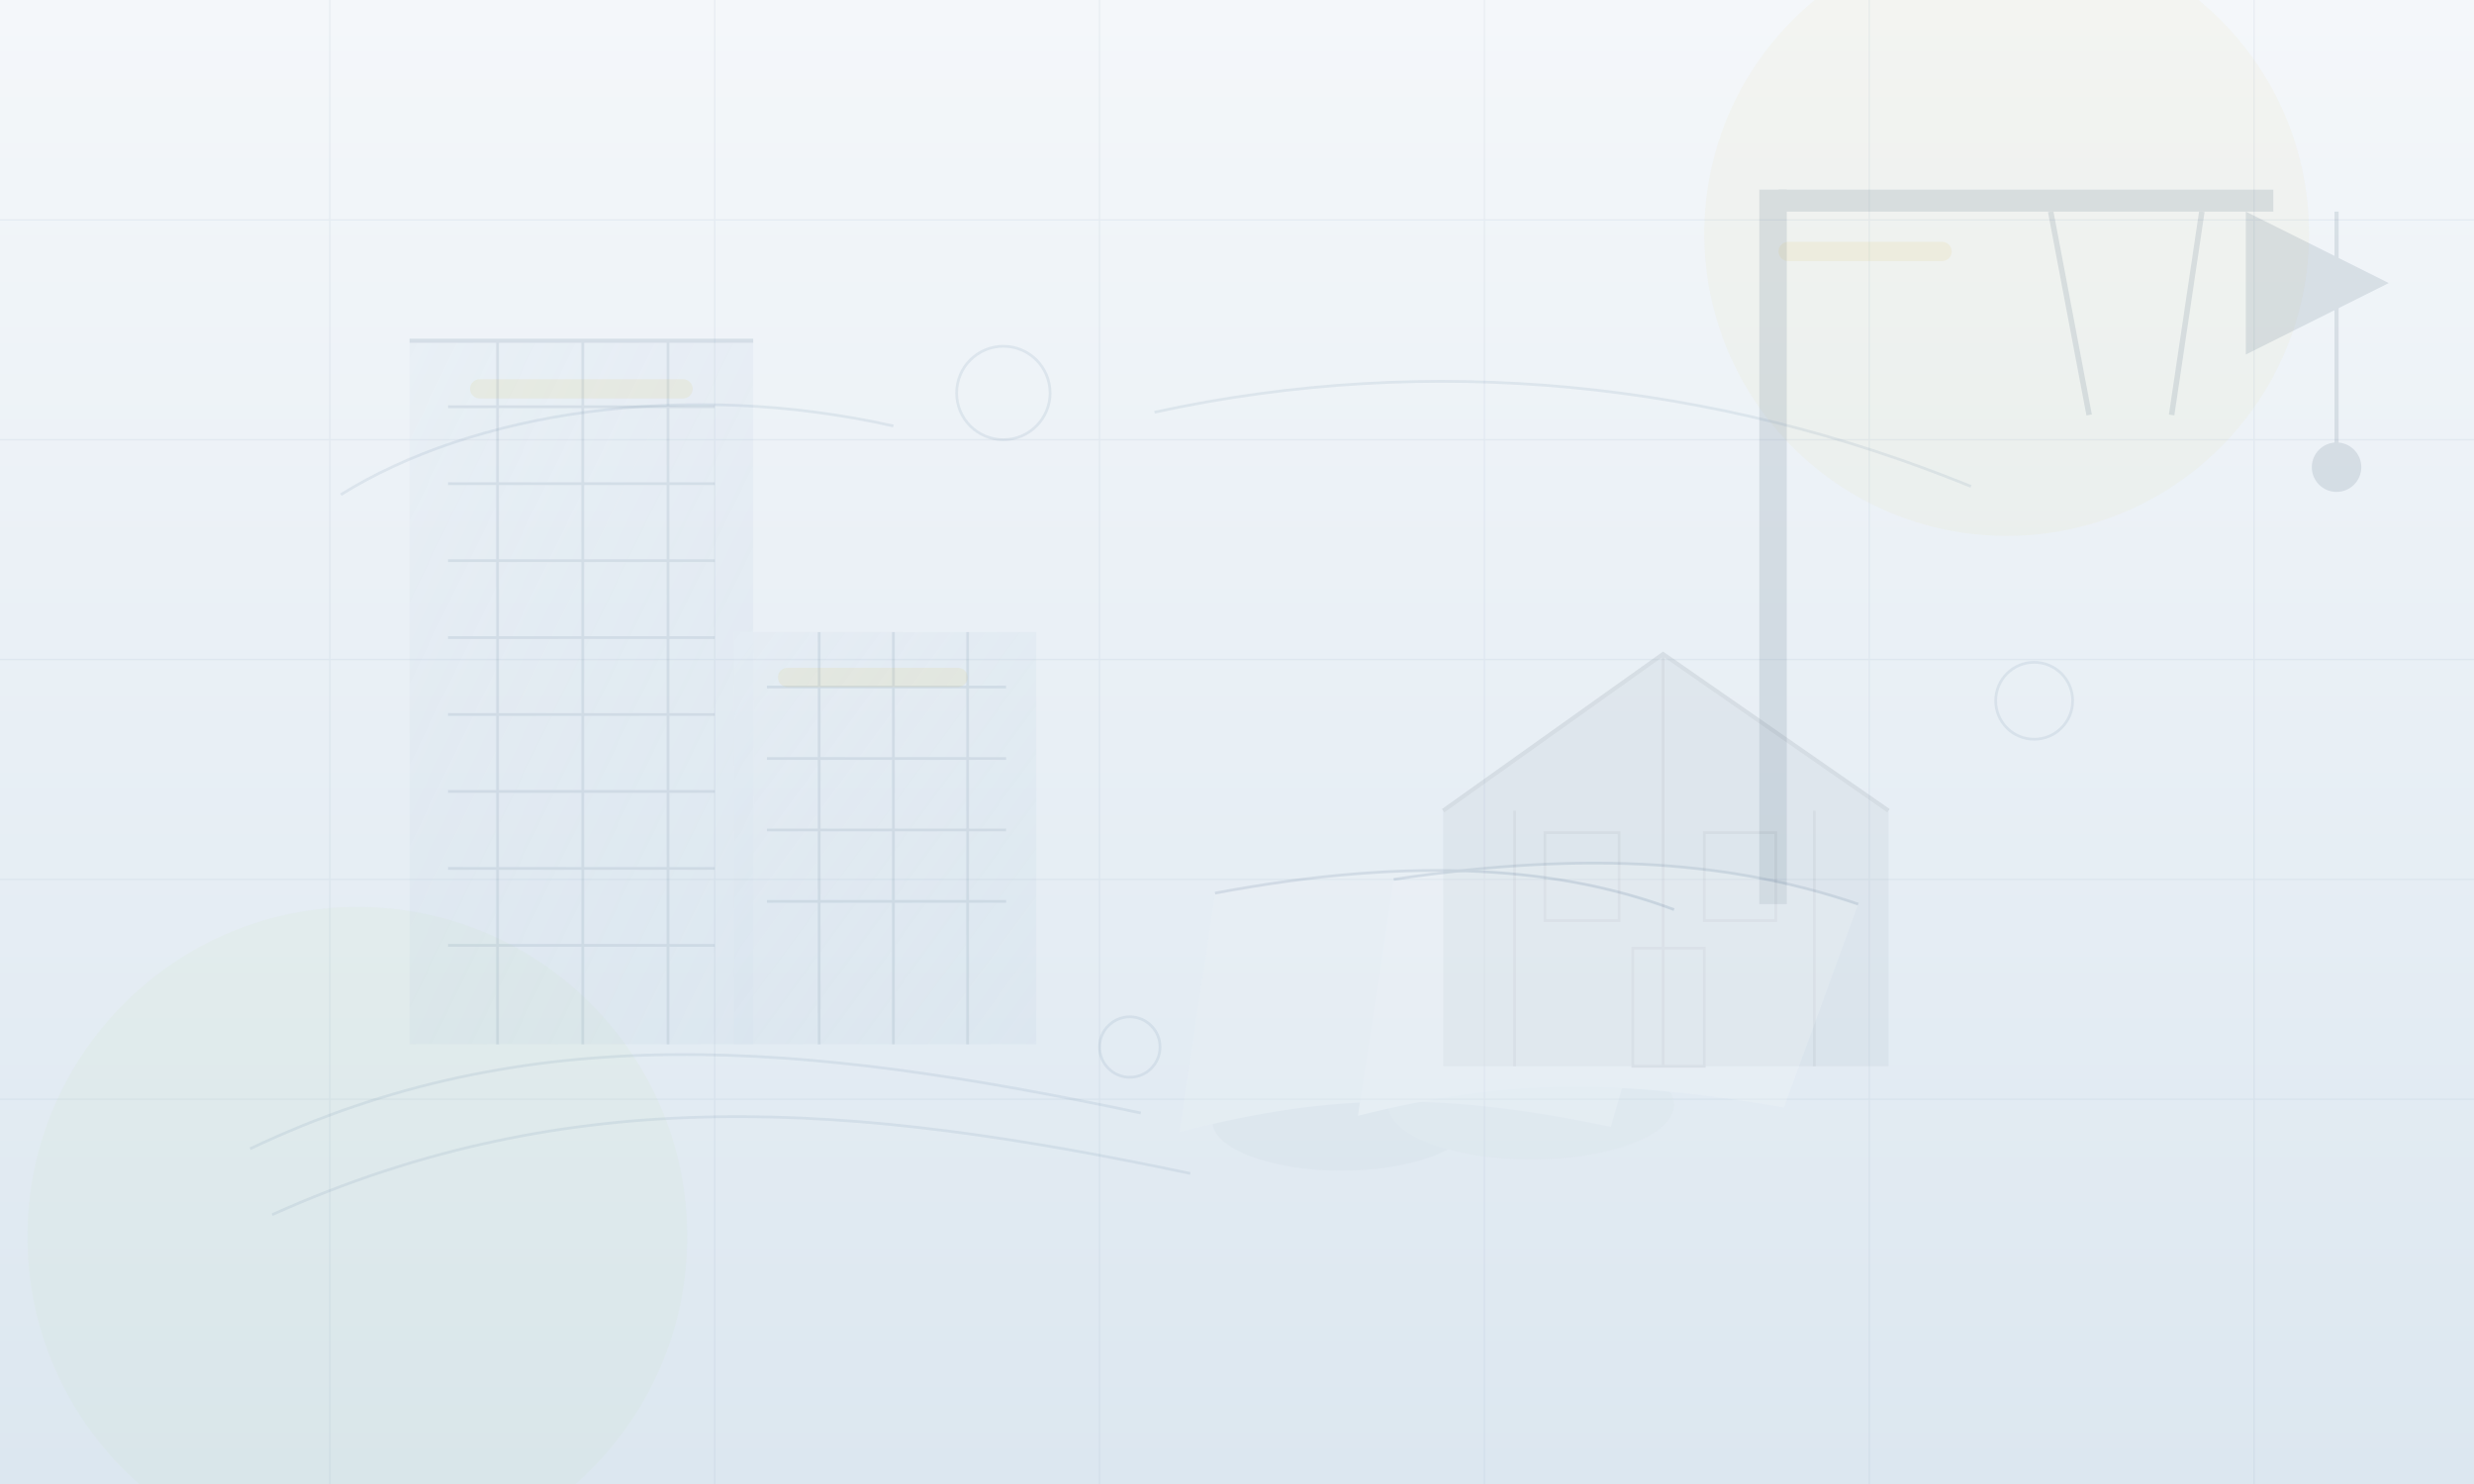
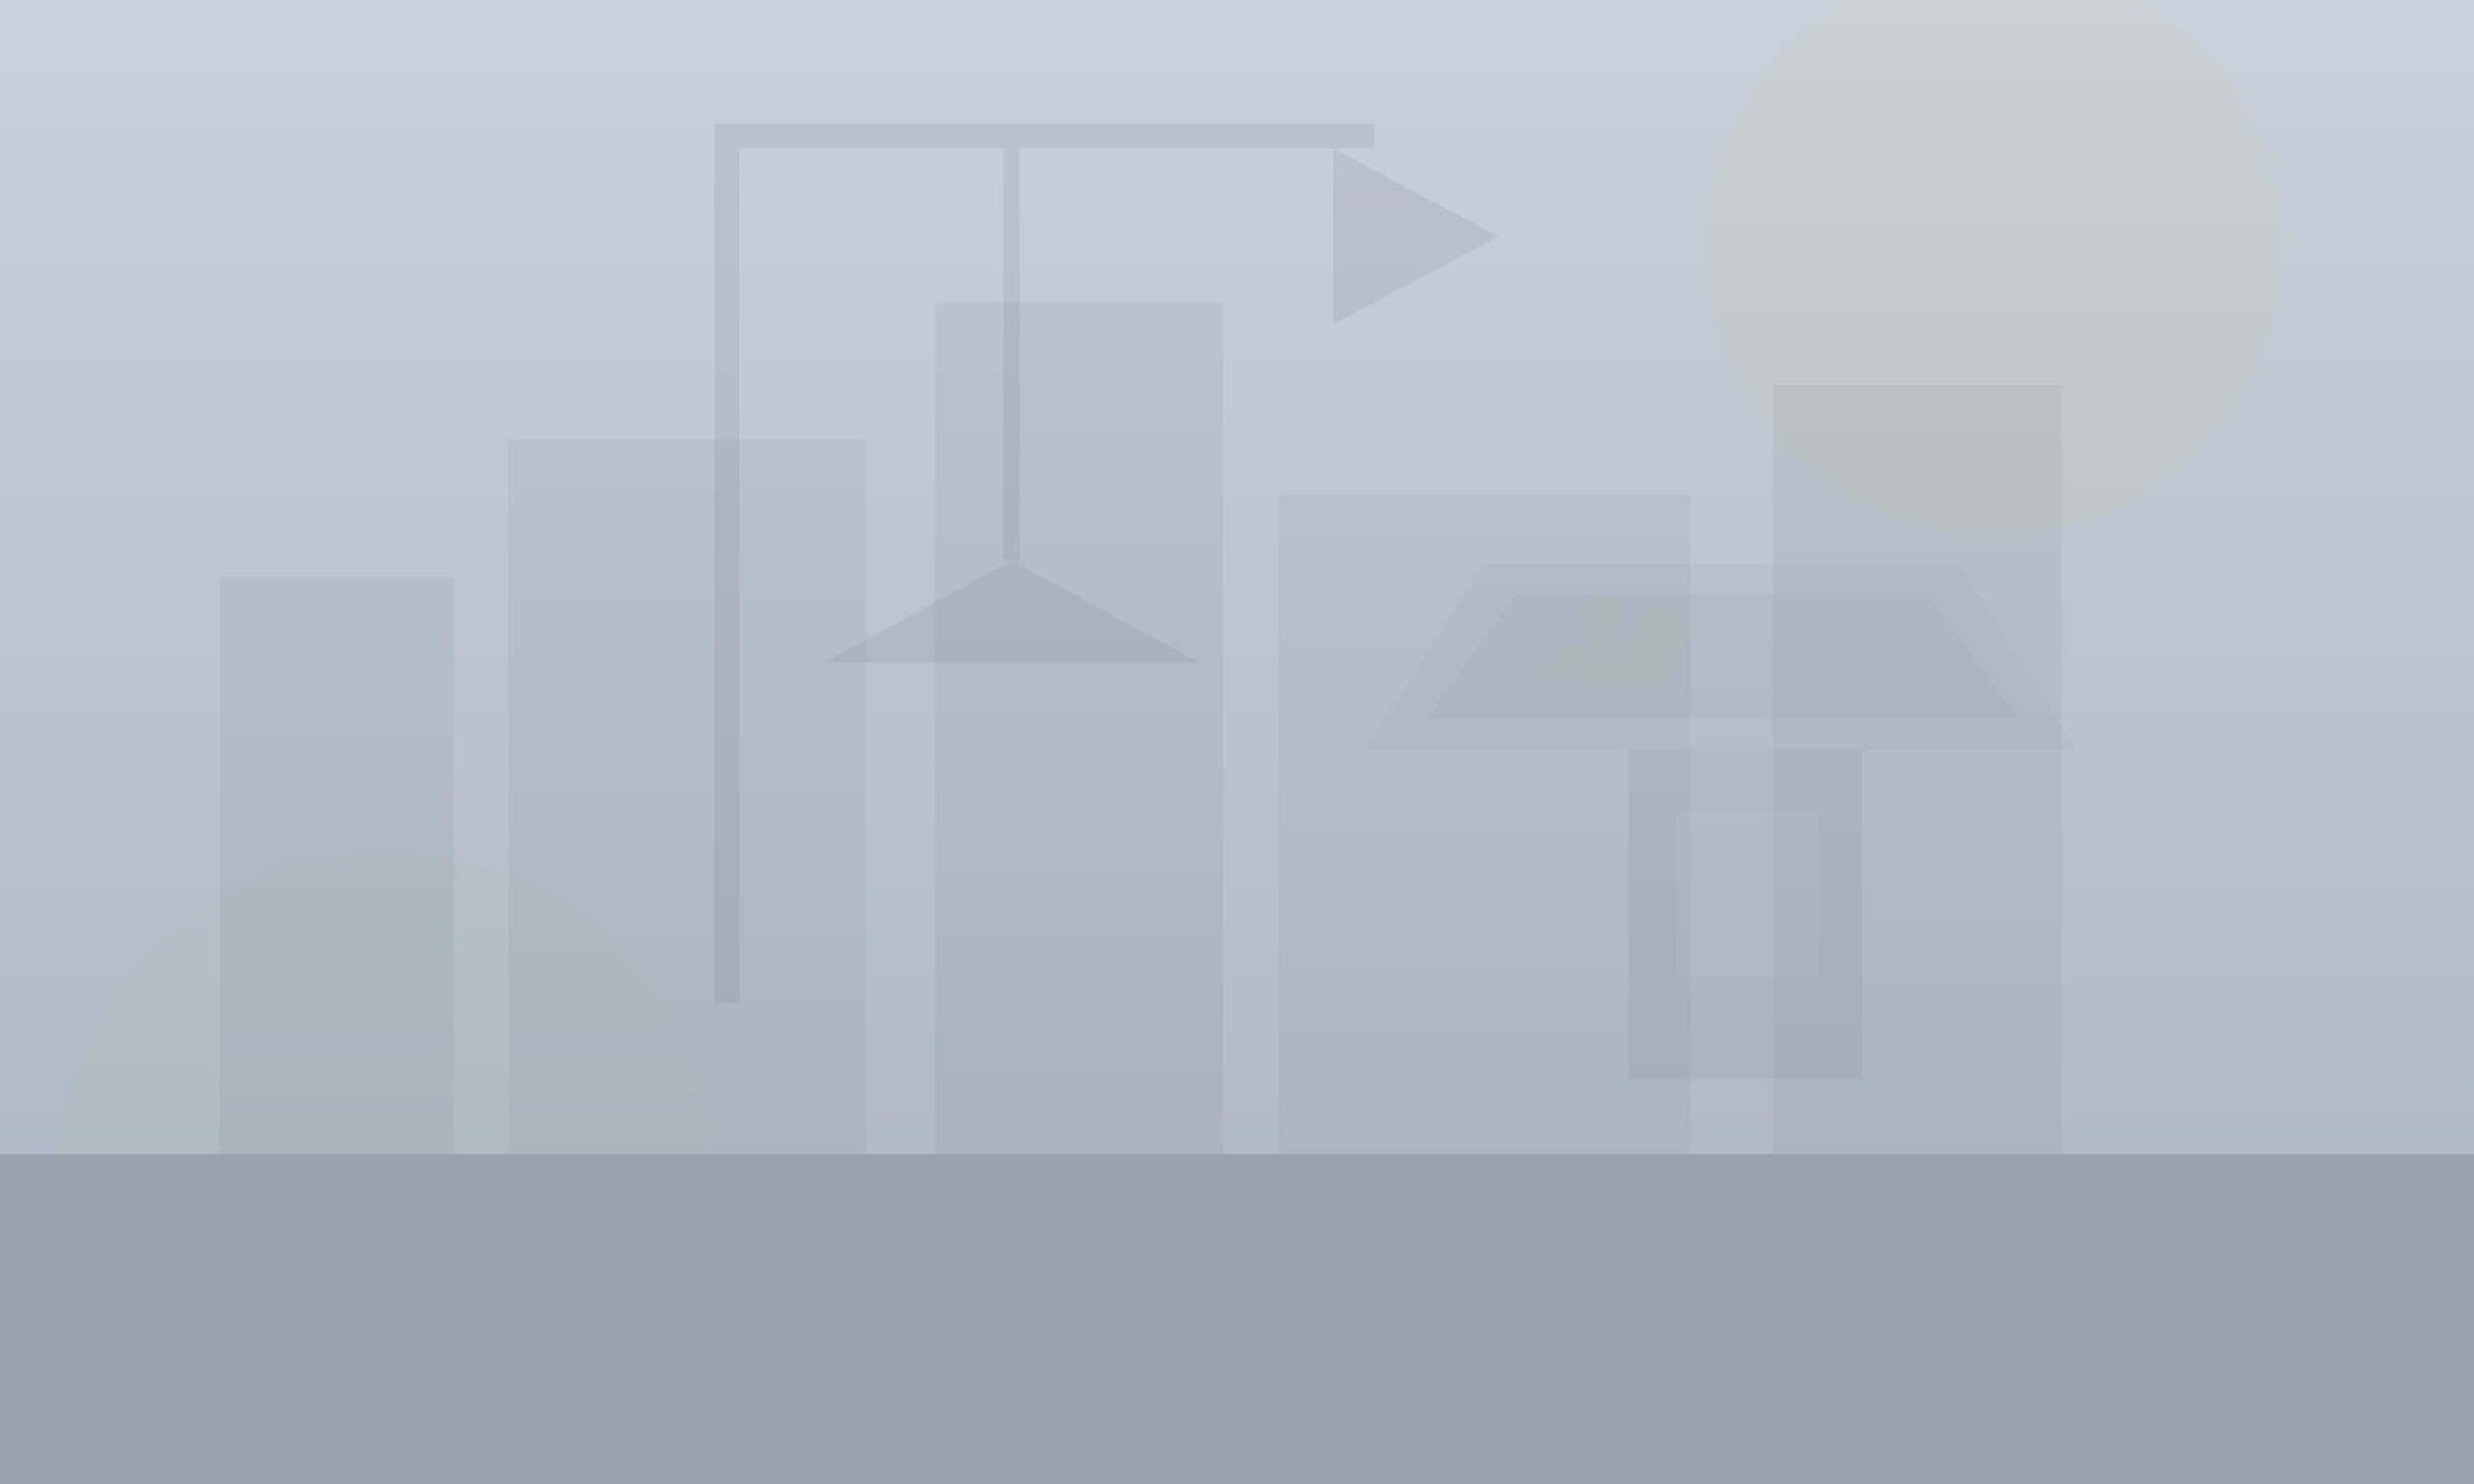
<svg xmlns="http://www.w3.org/2000/svg" width="1800" height="1080" viewBox="0 0 1800 1080" fill="none">
  <defs>
    <linearGradient id="bg" x1="0" y1="0" x2="0" y2="1">
-       <stop offset="0%" stop-color="#F4F7FA" />
-       <stop offset="100%" stop-color="#DCE7F0" />
-     </linearGradient>
-     <linearGradient id="tower" x1="0" y1="0" x2="1" y2="1">
-       <stop offset="0%" stop-color="#CAD9E8" stop-opacity="0.72" />
-       <stop offset="100%" stop-color="#8FAECC" stop-opacity="0.38" />
+       <stop offset="0%" stop-color="#C9D1DA" />
+       <stop offset="100%" stop-color="#AAB4C0" />
    </linearGradient>
  </defs>
  <rect width="1800" height="1080" fill="url(#bg)" />
-   <circle cx="1460" cy="170" r="220" fill="#D8B43D" fill-opacity="0.05" />
-   <circle cx="260" cy="900" r="240" fill="#A5C95A" fill-opacity="0.04" />
-   <g opacity="0.10" stroke="#7C95AF" stroke-width="1">
-     <path d="M0 160H1800" />
-     <path d="M0 320H1800" />
-     <path d="M0 480H1800" />
-     <path d="M0 640H1800" />
-     <path d="M0 800H1800" />
-     <path d="M240 0V1080" />
-     <path d="M520 0V1080" />
-     <path d="M800 0V1080" />
-     <path d="M1080 0V1080" />
-     <path d="M1360 0V1080" />
-     <path d="M1640 0V1080" />
+   <circle cx="1450" cy="180" r="210" fill="#D8B43D" fill-opacity="0.05" />
+   <circle cx="280" cy="860" r="240" fill="#9BC45C" fill-opacity="0.04" />
+   <rect y="840" width="1800" height="240" fill="#96A1AE" />
+   <g opacity="0.11">
+     <rect x="160" y="420" width="170" height="420" fill="#6F7B8A" />
+     <rect x="370" y="320" width="260" height="520" fill="#7A8796" />
+     <rect x="680" y="220" width="210" height="620" fill="#6E7A88" />
+     <rect x="930" y="360" width="300" height="480" fill="#7F8C9A" />
+     <rect x="1290" y="280" width="210" height="560" fill="#727E8C" />
  </g>
-   <g opacity="0.16">
-     <rect x="1280" y="138" width="20" height="520" fill="#556B82" />
-     <rect x="1294" y="138" width="360" height="16" fill="#556B82" />
-     <path d="M1634 154 L1738 206 L1634 258 Z" fill="#556B82" />
-     <path d="M1492 154 L1520 302" stroke="#556B82" stroke-width="4" />
-     <path d="M1602 154 L1580 302" stroke="#556B82" stroke-width="4" />
-     <path d="M1700 154 L1700 332" stroke="#556B82" stroke-width="3" />
-     <circle cx="1700" cy="340" r="18" fill="#556B82" />
+   <g opacity="0.13">
+     <rect x="520" y="90" width="18" height="640" fill="#626E7D" />
+     <rect x="530" y="90" width="470" height="18" fill="#626E7D" />
+     <path d="M970 108 L1090 172 L970 236 Z" fill="#626E7D" />
+     <rect x="730" y="108" width="12" height="300" fill="#626E7D" />
+     <path d="M736 408 L872 482 H600 Z" fill="#626E7D" />
  </g>
-   <g opacity="0.20">
-     <rect x="298" y="248" width="250" height="512" fill="url(#tower)" />
-     <path d="M298 248 L548 248" stroke="#6E8BA7" stroke-width="3" />
-     <path d="M326 296 H520 M326 352 H520 M326 408 H520 M326 464 H520 M326 520 H520 M326 576 H520 M326 632 H520 M326 688 H520" stroke="#6E8BA7" stroke-width="2" />
-     <path d="M362 248 V760 M424 248 V760 M486 248 V760" stroke="#6E8BA7" stroke-width="2" />
-     <rect x="534" y="460" width="220" height="300" fill="url(#tower)" />
-     <path d="M558 500 H732 M558 552 H732 M558 604 H732 M558 656 H732" stroke="#6E8BA7" stroke-width="2" />
-     <path d="M596 460 V760 M650 460 V760 M704 460 V760" stroke="#6E8BA7" stroke-width="2" />
+   <g opacity="0.12">
+     <path d="M1080 410 L1425 410 L1510 545 L995 545 Z" fill="#8E99A6" />
+     <path d="M1104 432 L1402 432 L1468 523 L1038 523 Z" fill="#6E7A89" />
+     <rect x="1185" y="545" width="170" height="240" fill="#6B7787" />
+     <rect x="1220" y="590" width="104" height="122" fill="#D7DDE4" fill-opacity="0.24" />
  </g>
-   <g opacity="0.15">
-     <path d="M1050 590 L1210 476 L1374 590 V776 H1050 Z" fill="#AAB7C4" />
-     <path d="M1102 590 L1102 776 M1210 476 V776 M1320 590 V776" stroke="#6D7784" stroke-width="2" />
-     <path d="M1050 590 L1210 476 L1374 590" stroke="#6D7784" stroke-width="3" />
-     <path d="M1124 606 H1178 V670 H1124 Z" stroke="#6D7784" stroke-width="2" />
-     <path d="M1240 606 H1292 V670 H1240 Z" stroke="#6D7784" stroke-width="2" />
-     <path d="M1188 690 H1240 V776 H1188 Z" stroke="#6D7784" stroke-width="2" />
-   </g>
-   <g opacity="0.18">
-     <ellipse cx="976" cy="816" rx="94" ry="36" fill="#C9D4DE" />
-     <ellipse cx="1114" cy="804" rx="104" ry="40" fill="#D5DEE6" />
-     <path d="M884 650 C1032 622 1138 632 1218 662 L1172 820 C1056 796 972 794 858 824 Z" fill="#EDF2F6" />
-     <path d="M1014 640 C1160 618 1264 628 1352 658 L1298 806 C1180 786 1100 784 988 812 Z" fill="#F7FAFC" />
-     <path d="M884 650 C1032 622 1138 632 1218 662" stroke="#70879F" stroke-width="2" />
-     <path d="M1014 640 C1160 618 1264 628 1352 658" stroke="#70879F" stroke-width="2" />
-   </g>
-   <g opacity="0.14" stroke="#6E8BA7" stroke-width="2" fill="none">
-     <path d="M182 836 C384 740 584 758 830 810" />
-     <path d="M198 884 C416 786 620 802 866 854" />
-     <path d="M248 360 C344 300 498 276 650 310" />
-     <path d="M840 300 C1042 256 1248 278 1434 354" />
-     <circle cx="730" cy="286" r="34" />
-     <circle cx="822" cy="762" r="22" />
-     <circle cx="1480" cy="510" r="28" />
-   </g>
-   <g opacity="0.10" fill="#D8B43D">
-     <rect x="342" y="276" width="162" height="14" rx="7" />
-     <rect x="566" y="486" width="138" height="14" rx="7" />
-     <rect x="1294" y="176" width="126" height="14" rx="7" />
+   <g opacity="0.06">
+     <path d="M1110 492 L1144 468 L1170 482 L1203 438 L1230 456 L1210 500 Z" fill="#9BC45C" />
+     <circle cx="1164" cy="448" r="15" fill="#9BC45C" />
+     <rect x="1154" y="462" width="20" height="38" fill="#9BC45C" />
  </g>
</svg>
